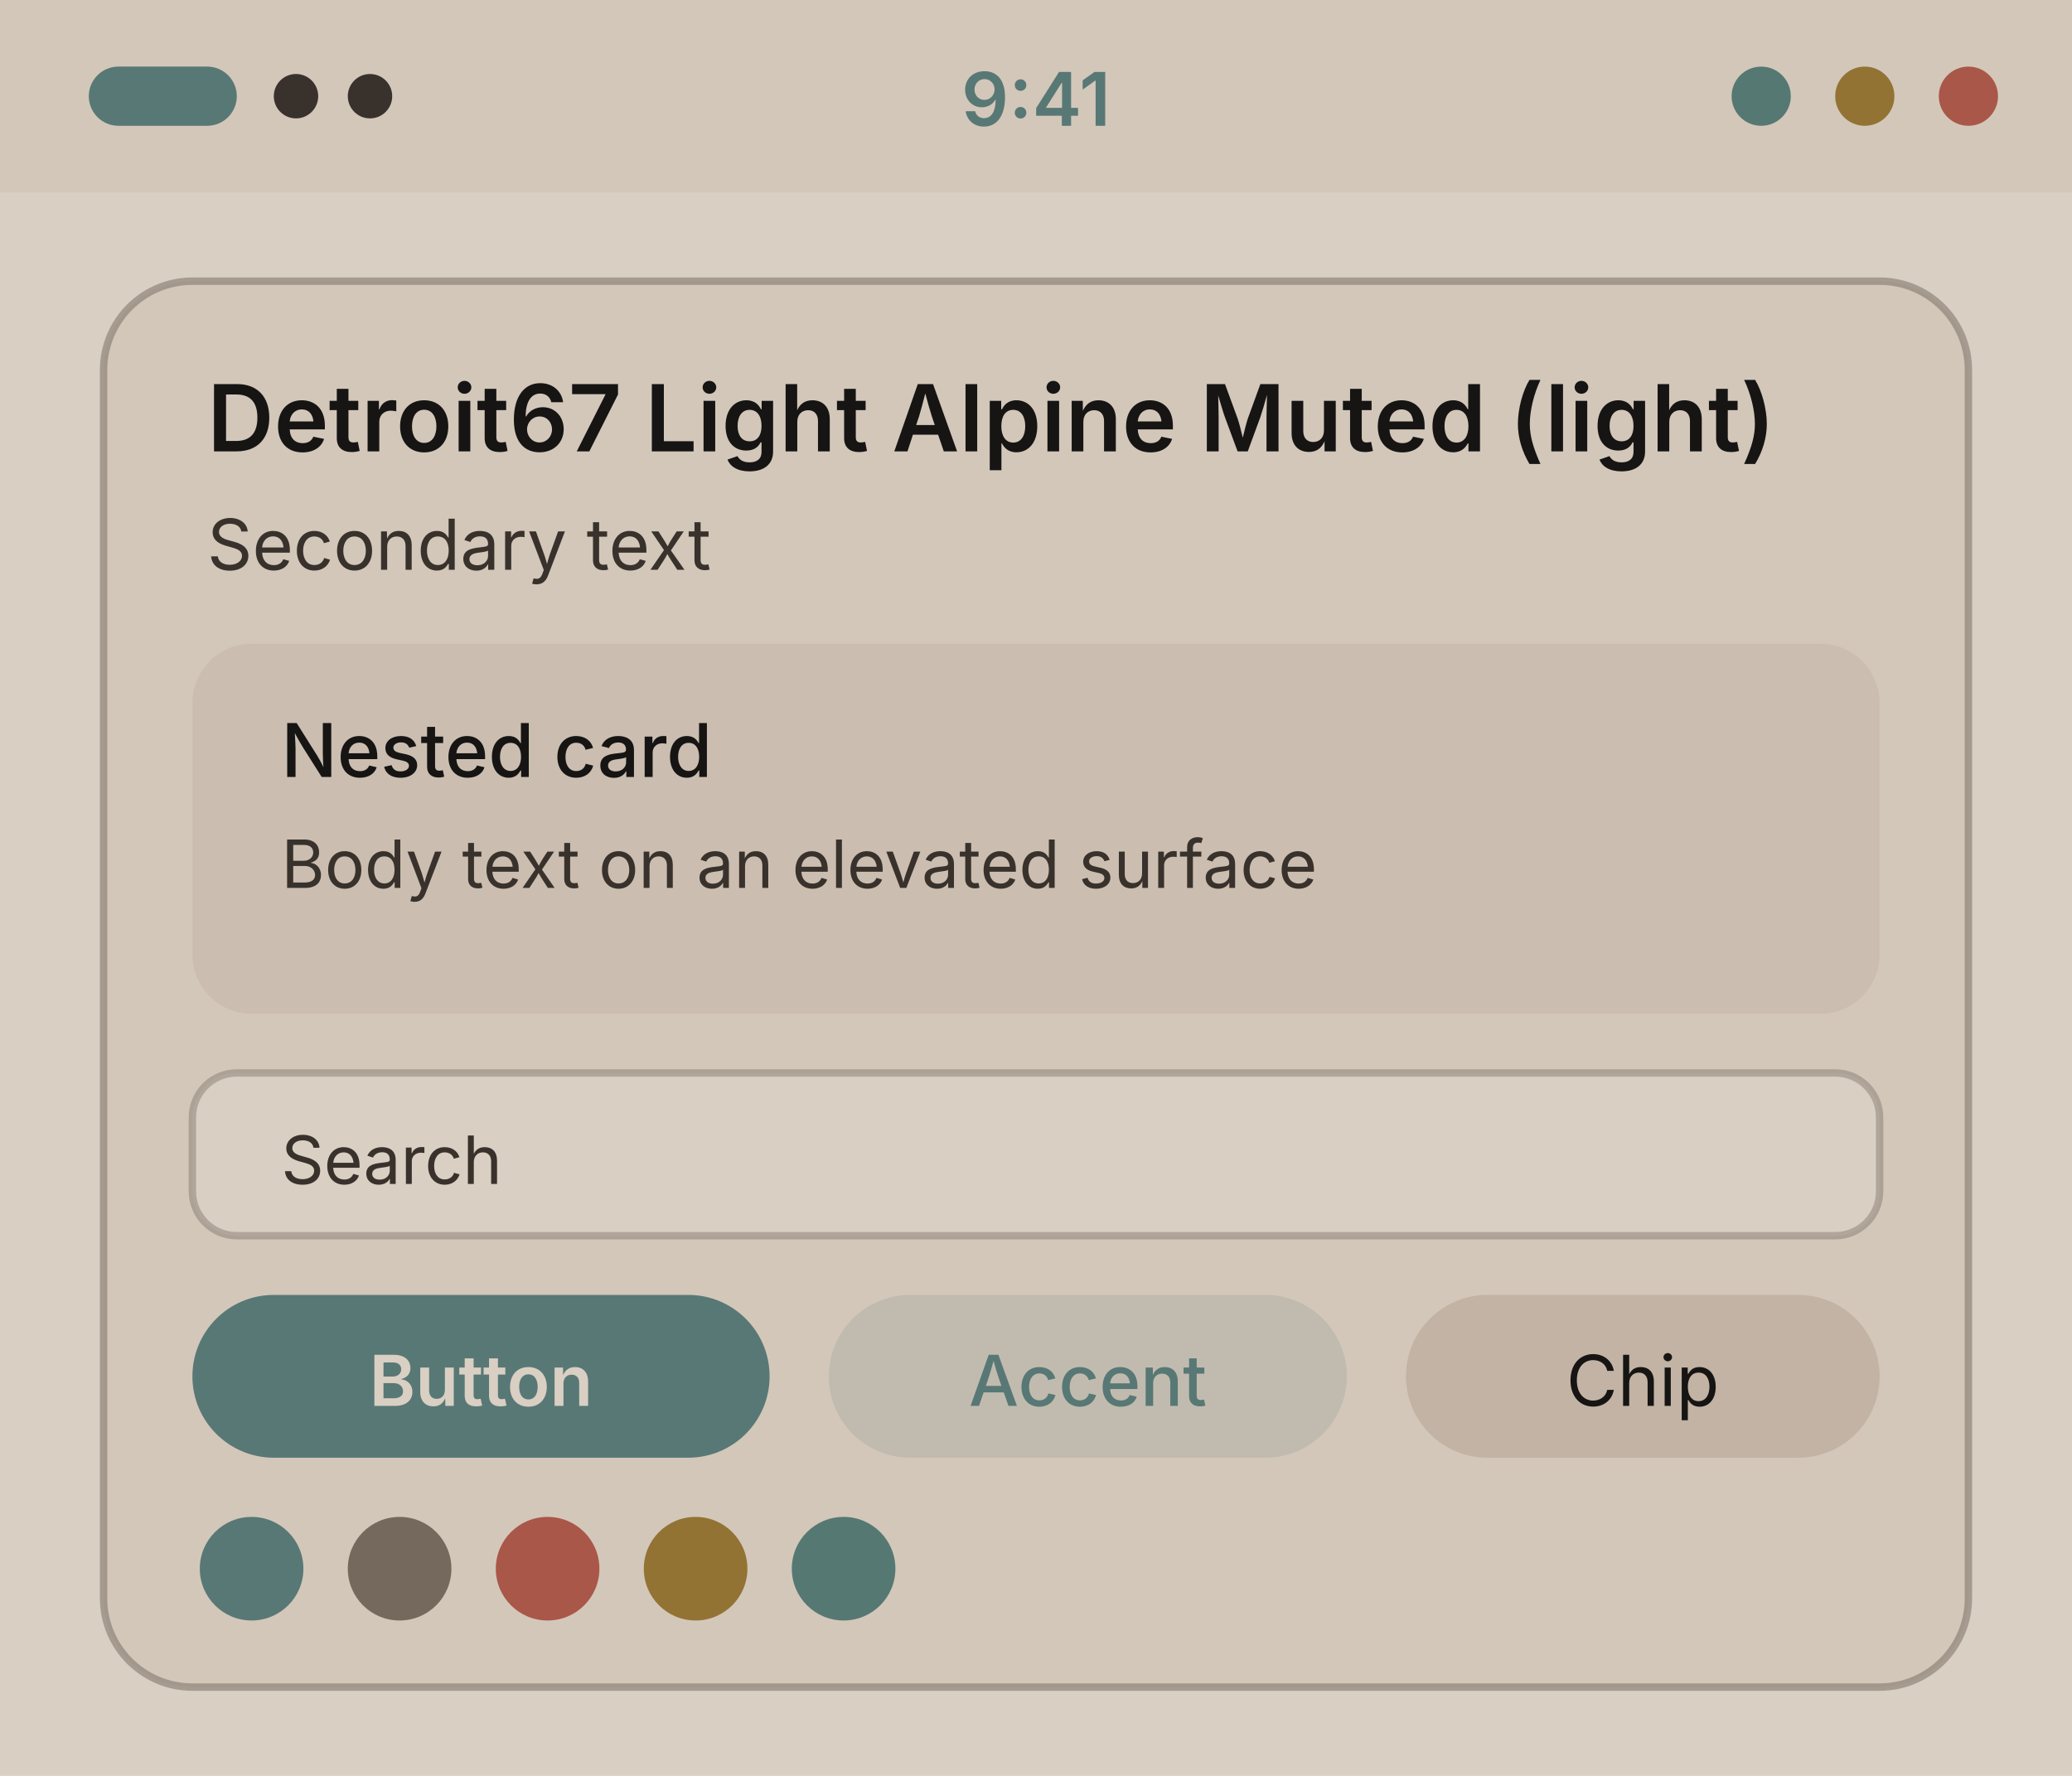
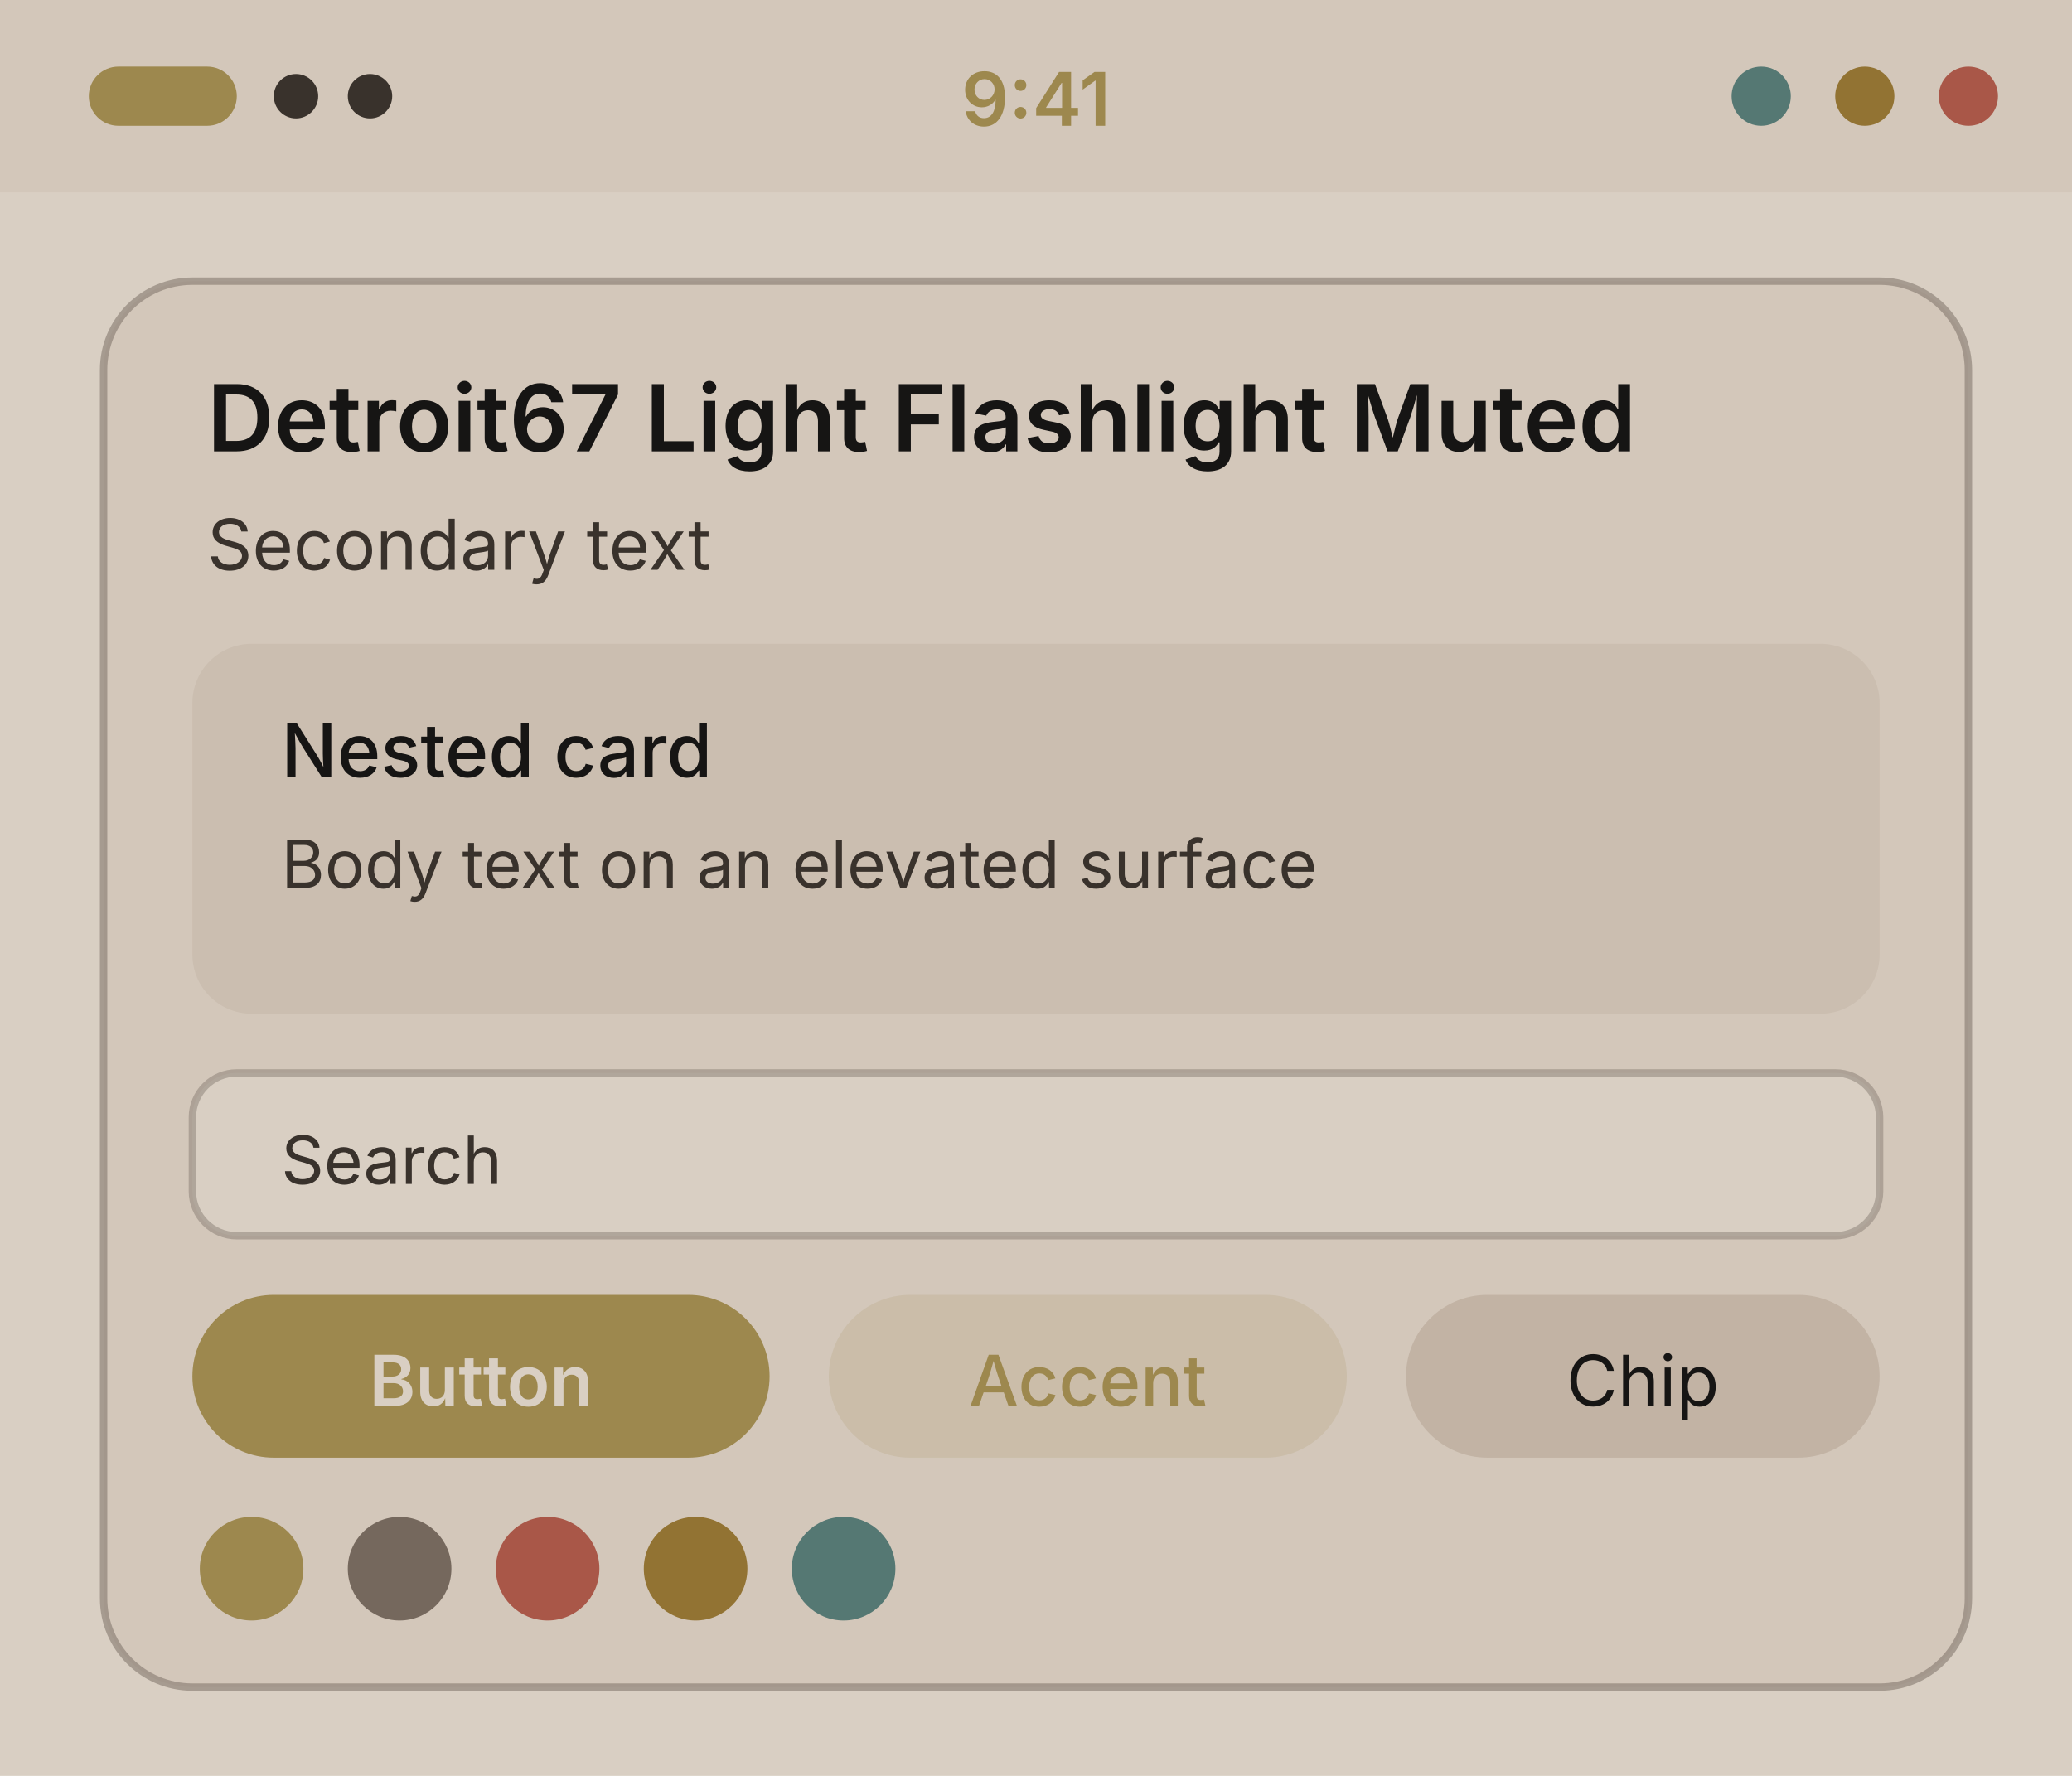
<svg xmlns="http://www.w3.org/2000/svg" width="280" height="240" viewBox="0 0 280 240">
  <g transform="translate(0, 0)">
    <rect width="280" height="240" fill="#D9CFC3" />
    <rect width="280" height="26" fill="#D3C7BA" />
-     <rect x="12" y="9" width="20" height="8" rx="4" fill="#587875" />
+     <rect x="12" y="9" width="20" height="8" rx="4" fill="#9D884E" />
    <circle cx="40" cy="13" r="3" fill="#39322C" />
    <circle cx="50" cy="13" r="3" fill="#39322C" />
-     <text x="140" y="17" font-family="system-ui, -apple-system, Segoe UI, sans-serif" font-size="10" font-weight="600" text-anchor="middle" fill="#587875">9:41</text>
+     <text x="140" y="17" font-family="system-ui, -apple-system, Segoe UI, sans-serif" font-size="10" font-weight="600" text-anchor="middle" fill="#9D884E">9:41</text>
    <circle cx="238" cy="13" r="4" fill="#557873" />
    <circle cx="252" cy="13" r="4" fill="#927333" />
    <circle cx="266" cy="13" r="4" fill="#A95748" />
    <rect x="14" y="38" width="252" height="190" rx="12" fill="#D3C7BA" stroke="#75695F" stroke-opacity="0.5" />
-     <text x="28" y="61" font-family="system-ui, -apple-system, Segoe UI, sans-serif" font-size="12.5" font-weight="600" fill="#161514">Detroit67 Light Alpine Muted (light)</text>
+     <text x="28" y="61" font-family="system-ui, -apple-system, Segoe UI, sans-serif" font-size="12.5" font-weight="600" fill="#161514">Detroit67 Light Flashlight Muted</text>
    <text x="28" y="77" font-family="system-ui, -apple-system, Segoe UI, sans-serif" font-size="9.5" fill="#39322C">Secondary text</text>
    <rect x="26" y="87" width="228" height="50" rx="8" fill="#CBBEB0" />
    <text x="38" y="105" font-family="system-ui, -apple-system, Segoe UI, sans-serif" font-size="10" font-weight="500" fill="#161514">Nested card</text>
    <text x="38" y="120" font-family="system-ui, -apple-system, Segoe UI, sans-serif" font-size="9" fill="#39322C">Body text on an elevated surface</text>
    <rect x="26" y="145" width="228" height="22" rx="6" fill="#D9CFC3" stroke="#75695F" stroke-opacity="0.4" />
    <text x="38" y="160" font-family="system-ui, -apple-system, Segoe UI, sans-serif" font-size="9" fill="#39322C">Search</text>
-     <rect x="26" y="175" width="78" height="22" rx="11" fill="#587875" />
+     <rect x="26" y="175" width="78" height="22" rx="11" fill="#9D884E" />
    <text x="65" y="190" font-family="system-ui, -apple-system, Segoe UI, sans-serif" font-size="9.5" font-weight="600" text-anchor="middle" fill="#D9CFC3">Button</text>
-     <rect x="112" y="175" width="70" height="22" rx="11" fill="#587875" fill-opacity="0.15" />
-     <text x="147" y="190" font-family="system-ui, -apple-system, Segoe UI, sans-serif" font-size="9.5" font-weight="500" text-anchor="middle" fill="#587875">Accent</text>
+     <rect x="112" y="175" width="70" height="22" rx="11" fill="#9D884E" fill-opacity="0.15" />
+     <text x="147" y="190" font-family="system-ui, -apple-system, Segoe UI, sans-serif" font-size="9.5" font-weight="500" text-anchor="middle" fill="#9D884E">Accent</text>
    <rect x="190" y="175" width="64" height="22" rx="11" fill="#C2B3A4" />
    <text x="222" y="190" font-family="system-ui, -apple-system, Segoe UI, sans-serif" font-size="9.5" text-anchor="middle" fill="#161514">Chip</text>
-     <circle cx="34" cy="212" r="7" fill="#587875" />
+     <circle cx="34" cy="212" r="7" fill="#9D884E" />
    <circle cx="54" cy="212" r="7" fill="#75685D" />
    <circle cx="74" cy="212" r="7" fill="#A95748" />
    <circle cx="94" cy="212" r="7" fill="#927333" />
    <circle cx="114" cy="212" r="7" fill="#557873" />
  </g>
</svg>
